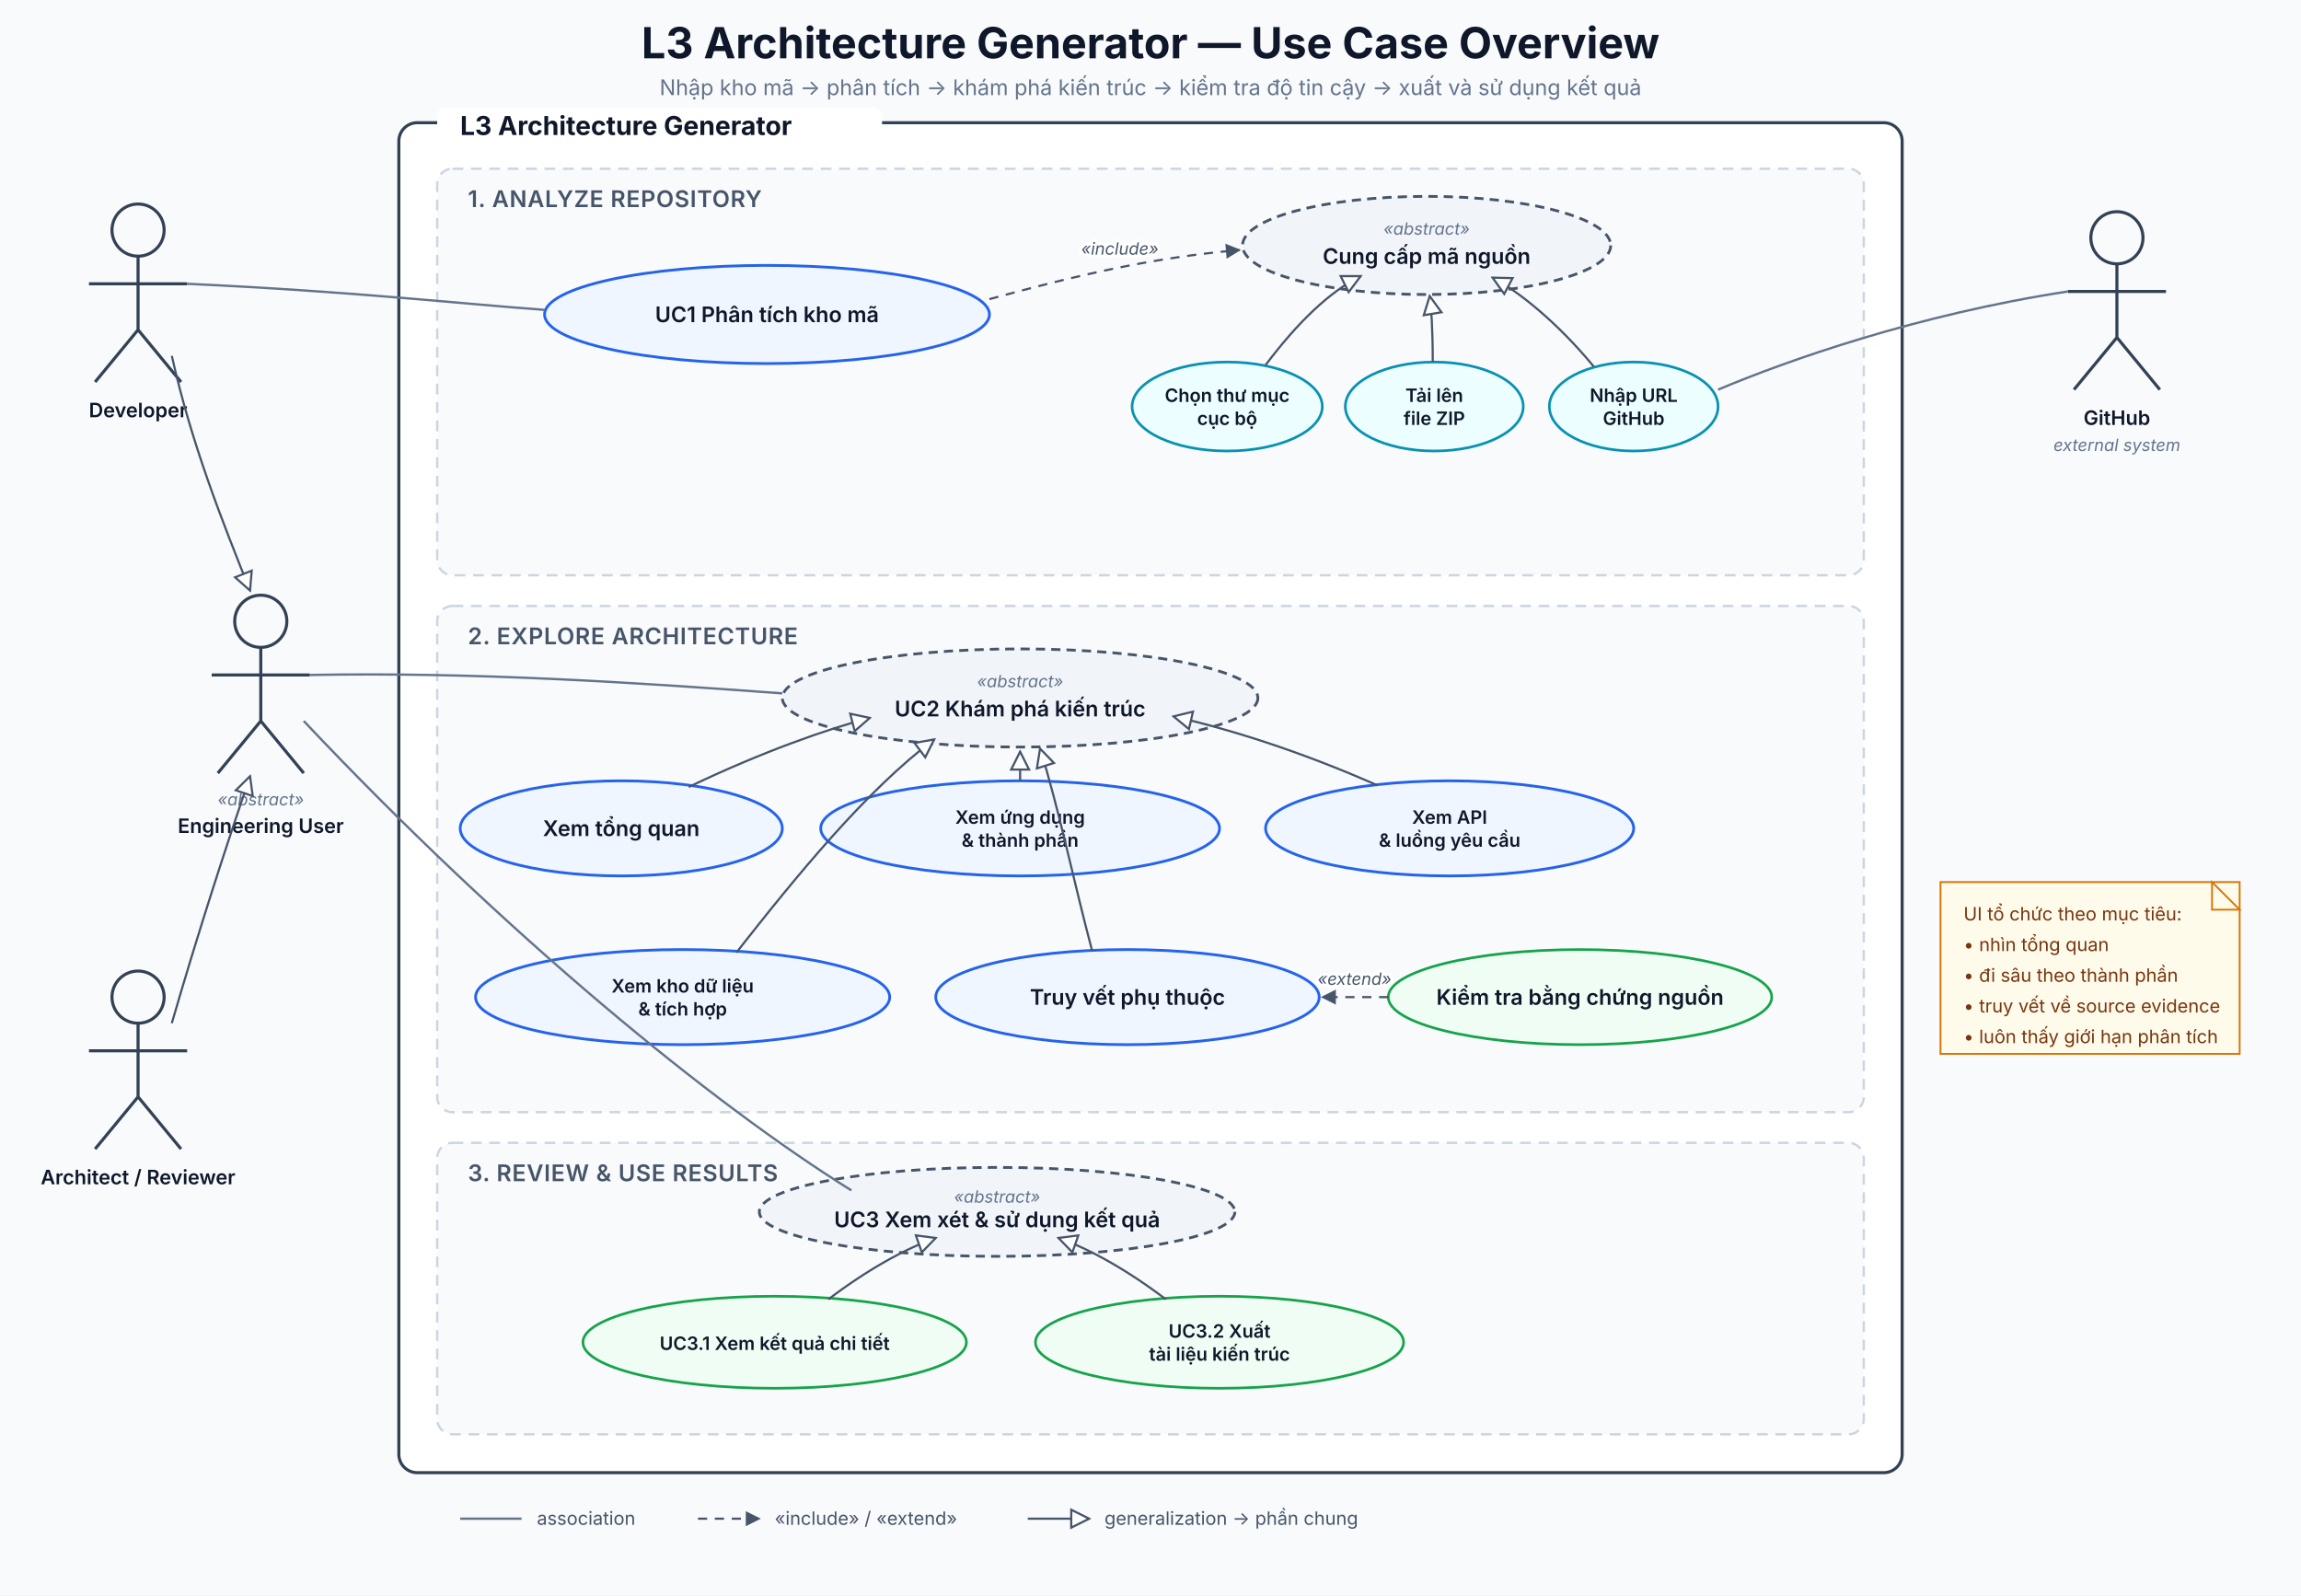
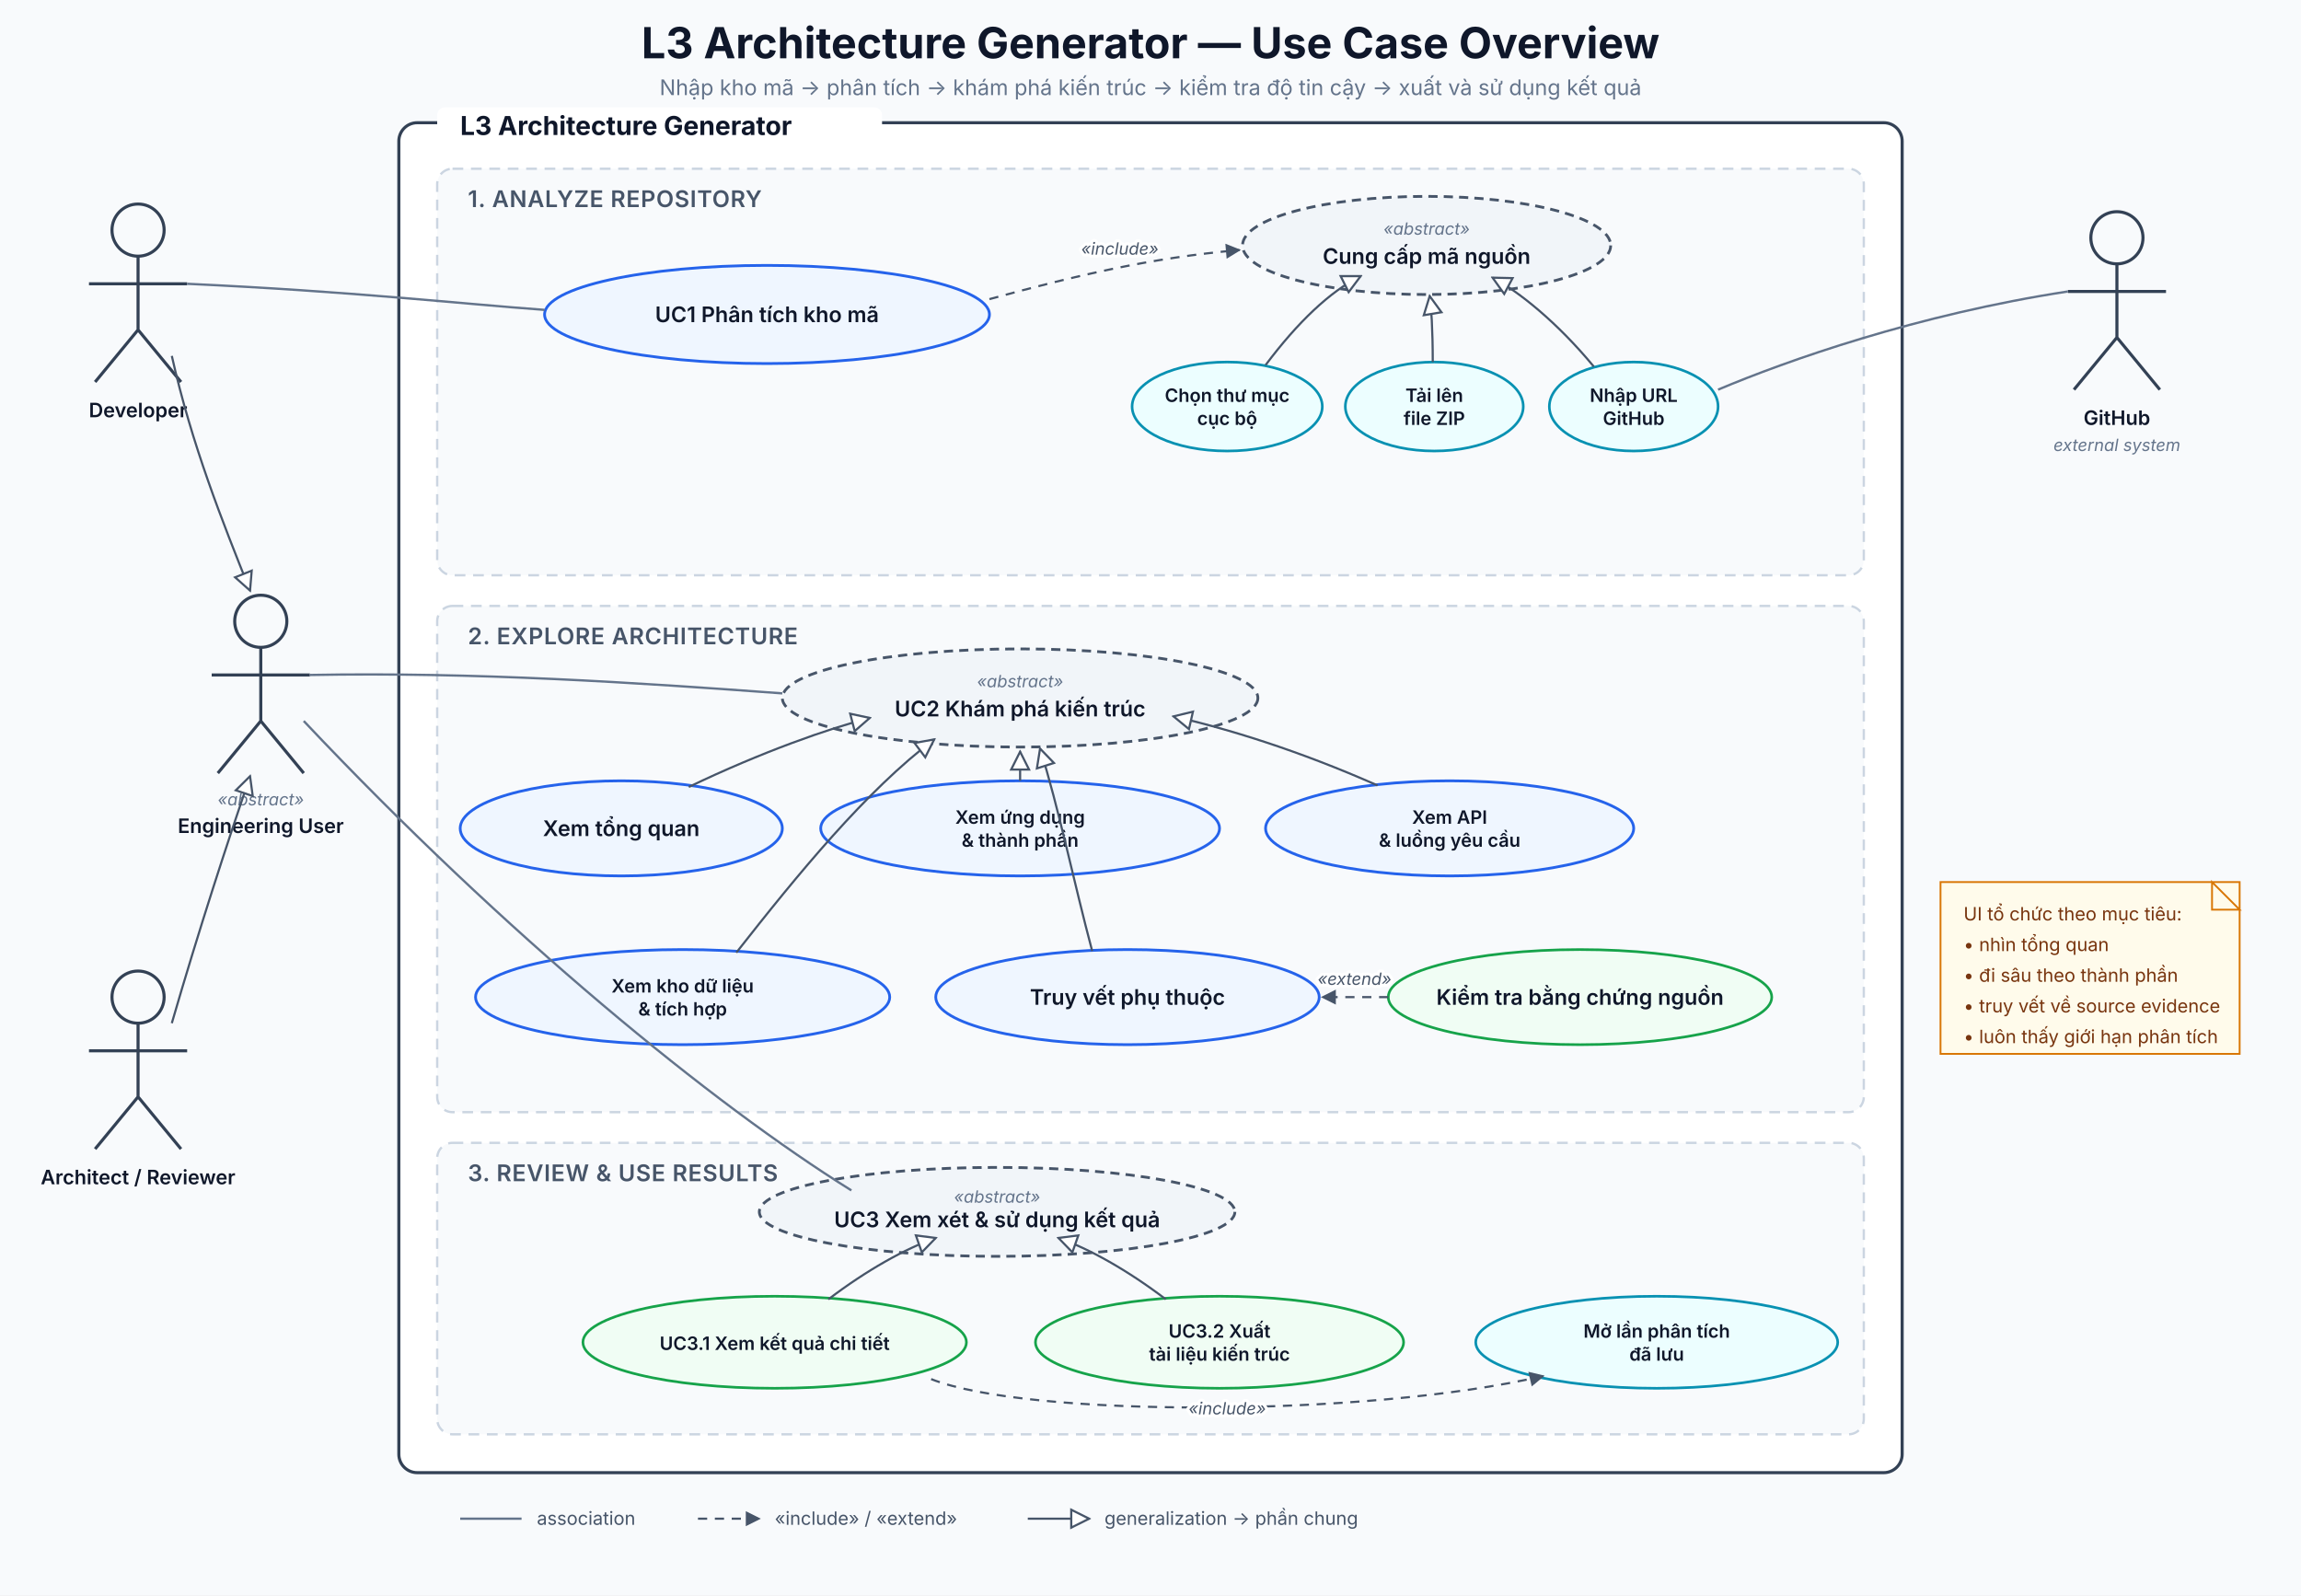
<svg xmlns="http://www.w3.org/2000/svg" width="1500" height="1040" viewBox="0 0 1500 1040" role="img" aria-labelledby="title description">
  <defs>
    <style>
      .page { fill: #f8fafc; }
      .boundary { fill: #ffffff; stroke: #334155; stroke-width: 2; }
      .section { fill: #f8fafc; stroke: #cbd5e1; stroke-width: 1.5; stroke-dasharray: 7 5; }
      .section-title { font: 600 15px Inter, Segoe UI, Arial, sans-serif; fill: #475569; letter-spacing: .4px; }
      .title { font: 700 28px Inter, Segoe UI, Arial, sans-serif; fill: #0f172a; }
      .subtitle { font: 14px Inter, Segoe UI, Arial, sans-serif; fill: #64748b; }
      .boundary-title { font: 700 17px Inter, Segoe UI, Arial, sans-serif; fill: #0f172a; }
      .uc { fill: #eff6ff; stroke: #2563eb; stroke-width: 1.8; }
      .uc-abstract { fill: #f1f5f9; stroke: #475569; stroke-width: 1.8; stroke-dasharray: 6 4; }
      .uc-input { fill: #ecfeff; stroke: #0891b2; stroke-width: 1.7; }
      .uc-quality { fill: #f0fdf4; stroke: #16a34a; stroke-width: 1.7; }
      .uc-optional { fill: #faf5ff; stroke: #9333ea; stroke-width: 1.7; }
      .uc-text { font: 600 14px Inter, Segoe UI, Arial, sans-serif; fill: #0f172a; text-anchor: middle; }
      .uc-small { font: 600 12px Inter, Segoe UI, Arial, sans-serif; fill: #0f172a; text-anchor: middle; }
      .stereotype { font: italic 11px Inter, Segoe UI, Arial, sans-serif; fill: #64748b; text-anchor: middle; }
      .actor-line { stroke: #334155; stroke-width: 2; fill: none; }
      .actor-label { font: 600 13px Inter, Segoe UI, Arial, sans-serif; fill: #0f172a; text-anchor: middle; }
      .association { stroke: #64748b; stroke-width: 1.5; fill: none; }
      .relation { stroke: #475569; stroke-width: 1.4; fill: none; stroke-dasharray: 6 5; }
      .generalization { stroke: #475569; stroke-width: 1.4; fill: none; }
      .relation-label { font: italic 11px Inter, Segoe UI, Arial, sans-serif; fill: #475569; text-anchor: middle; paint-order: stroke; stroke: #fff; stroke-width: 4px; stroke-linejoin: round; }
      .note { fill: #fffbeb; stroke: #d97706; stroke-width: 1.2; }
      .note-text { font: 12px Inter, Segoe UI, Arial, sans-serif; fill: #78350f; }
      .legend { font: 12px Inter, Segoe UI, Arial, sans-serif; fill: #475569; }
    </style>
    <marker id="arrow" viewBox="0 0 10 10" refX="9" refY="5" markerWidth="7" markerHeight="7" orient="auto-start-reverse">
      <path d="M 0 0 L 10 5 L 0 10 z" fill="#475569" />
    </marker>
    <marker id="triangle" viewBox="0 0 12 12" refX="11" refY="6" markerWidth="10" markerHeight="10" orient="auto">
      <path d="M 1 1 L 11 6 L 1 11 z" fill="#ffffff" stroke="#475569" stroke-width="1.2" />
    </marker>
  </defs>
  <rect class="page" width="1500" height="1040" />
  <text class="title" x="750" y="38" text-anchor="middle">L3 Architecture Generator — Use Case Overview</text>
  <text class="subtitle" x="750" y="62" text-anchor="middle">Nhập kho mã → phân tích → khám phá kiến trúc → kiểm tra độ tin cậy → xuất và sử dụng kết quả</text>
  <rect class="boundary" x="260" y="80" width="980" height="880" rx="12" />
  <rect x="285" y="70" width="290" height="24" rx="5" fill="#ffffff" />
  <text class="boundary-title" x="300" y="88">L3 Architecture Generator</text>
  <rect class="section" x="285" y="110" width="930" height="265" rx="10" />
  <text class="section-title" x="305" y="135">1. ANALYZE REPOSITORY</text>
  <rect class="section" x="285" y="395" width="930" height="330" rx="10" />
  <text class="section-title" x="305" y="420">2. EXPLORE ARCHITECTURE</text>
  <rect class="section" x="285" y="745" width="930" height="190" rx="10" />
  <text class="section-title" x="305" y="770">3. REVIEW &amp; USE RESULTS</text>
  <ellipse class="uc" cx="500" cy="205" rx="145" ry="32" />
  <text class="uc-text" x="500" y="210">UC1 Phân tích kho mã</text>
  <ellipse class="uc-abstract" cx="930" cy="160" rx="120" ry="32" />
  <text class="stereotype" x="930" y="153">«abstract»</text>
  <text class="uc-text" x="930" y="172">Cung cấp mã nguồn</text>
  <ellipse class="uc-input" cx="800" cy="265" rx="62" ry="29" />
  <text class="uc-small" x="800" y="262">Chọn thư mục</text>
  <text class="uc-small" x="800" y="277">cục bộ</text>
  <ellipse class="uc-input" cx="935" cy="265" rx="58" ry="29" />
  <text class="uc-small" x="935" y="262">Tải lên</text>
  <text class="uc-small" x="935" y="277">file ZIP</text>
  <ellipse class="uc-input" cx="1065" cy="265" rx="55" ry="29" />
  <text class="uc-small" x="1065" y="262">Nhập URL</text>
  <text class="uc-small" x="1065" y="277">GitHub</text>
  <path class="relation" d="M 645 195 C 700 180, 750 168, 808 163" marker-end="url(#arrow)" />
  <text class="relation-label" x="730" y="166">«include»</text>
  <path class="generalization" d="M 825 238 C 846 210, 867 190, 887 180" marker-end="url(#triangle)" />
  <path class="generalization" d="M 934 236 C 934 215, 933 199, 932 193" marker-end="url(#triangle)" />
  <path class="generalization" d="M 1039 239 C 1015 210, 990 190, 973 181" marker-end="url(#triangle)" />
  <ellipse class="uc-abstract" cx="665" cy="455" rx="155" ry="32" />
  <text class="stereotype" x="665" y="448">«abstract»</text>
  <text class="uc-text" x="665" y="467">UC2 Khám phá kiến trúc</text>
  <ellipse class="uc" cx="405" cy="540" rx="105" ry="31" />
  <text class="uc-text" x="405" y="545">Xem tổng quan</text>
  <ellipse class="uc" cx="665" cy="540" rx="130" ry="31" />
  <text class="uc-small" x="665" y="537">Xem ứng dụng</text>
  <text class="uc-small" x="665" y="552">&amp; thành phần</text>
  <ellipse class="uc" cx="945" cy="540" rx="120" ry="31" />
  <text class="uc-small" x="945" y="537">Xem API</text>
  <text class="uc-small" x="945" y="552">&amp; luồng yêu cầu</text>
  <ellipse class="uc" cx="445" cy="650" rx="135" ry="31" />
  <text class="uc-small" x="445" y="647">Xem kho dữ liệu</text>
  <text class="uc-small" x="445" y="662">&amp; tích hợp</text>
  <ellipse class="uc" cx="735" cy="650" rx="125" ry="31" />
  <text class="uc-text" x="735" y="655">Truy vết phụ thuộc</text>
  <ellipse class="uc-quality" cx="1030" cy="650" rx="125" ry="31" />
  <text class="uc-text" x="1030" y="655">Kiểm tra bằng chứng nguồn</text>
  <path class="generalization" d="M 449 513 C 497 490, 540 475, 567 468" marker-end="url(#triangle)" />
  <path class="generalization" d="M 665 509 L 665 490" marker-end="url(#triangle)" />
  <path class="generalization" d="M 898 512 C 846 489, 800 475, 765 467" marker-end="url(#triangle)" />
  <path class="generalization" d="M 480 621 C 520 570, 565 515, 609 482" marker-end="url(#triangle)" />
  <path class="generalization" d="M 712 620 C 700 575, 690 526, 678 488" marker-end="url(#triangle)" />
  <path class="relation" d="M 905 650 L 862 650" marker-end="url(#arrow)" />
  <text class="relation-label" x="883" y="642">«extend»</text>
  <ellipse class="uc-abstract" cx="650" cy="790" rx="155" ry="29" />
  <text class="stereotype" x="650" y="784">«abstract»</text>
  <text class="uc-text" x="650" y="800">UC3 Xem xét &amp; sử dụng kết quả</text>
  <ellipse class="uc-quality" cx="505" cy="875" rx="125" ry="30" />
  <text class="uc-small" x="505" y="880">UC3.1 Xem kết quả chi tiết</text>
  <ellipse class="uc-quality" cx="795" cy="875" rx="120" ry="30" />
  <text class="uc-small" x="795" y="872">UC3.2 Xuất</text>
  <text class="uc-small" x="795" y="887">tài liệu kiến trúc</text>
+   <ellipse class="uc-input" cx="1080" cy="875" rx="118" ry="30" />
+   <text class="uc-small" x="1080" y="872">Mở lần phân tích</text>
+   <text class="uc-small" x="1080" y="887">đã lưu</text>
  <path class="generalization" d="M 540 847 C 565 828, 590 814, 610 807" marker-end="url(#triangle)" />
  <path class="generalization" d="M 760 847 C 735 828, 710 814, 690 807" marker-end="url(#triangle)" />
+   <path class="relation" d="M 607 899 C 670 924, 890 924, 1006 897" marker-end="url(#arrow)" />
+   <text class="relation-label" x="800" y="922">«include»</text>
  <g aria-label="Developer actor">
    <circle class="actor-line" cx="90" cy="150" r="17" />
    <path class="actor-line" d="M 90 167 L 90 215 M 58 185 L 122 185 M 90 215 L 62 249 M 90 215 L 118 249" />
    <text class="actor-label" x="90" y="272">Developer</text>
  </g>
  <g aria-label="Engineering User abstract actor">
    <circle class="actor-line" cx="170" cy="405" r="17" />
    <path class="actor-line" d="M 170 422 L 170 470 M 138 440 L 202 440 M 170 470 L 142 504 M 170 470 L 198 504" />
    <text class="stereotype" x="170" y="525">«abstract»</text>
    <text class="actor-label" x="170" y="543">Engineering User</text>
  </g>
  <g aria-label="Architect or Reviewer actor">
    <circle class="actor-line" cx="90" cy="650" r="17" />
    <path class="actor-line" d="M 90 667 L 90 715 M 58 685 L 122 685 M 90 715 L 62 749 M 90 715 L 118 749" />
    <text class="actor-label" x="90" y="772">Architect / Reviewer</text>
  </g>
  <path class="generalization" d="M 112 232 C 125 290, 145 340, 163 385" marker-end="url(#triangle)" />
  <path class="generalization" d="M 112 667 C 130 605, 148 550, 163 506" marker-end="url(#triangle)" />
  <path class="association" d="M 122 185 C 230 190, 300 198, 355 202" />
  <path class="association" d="M 202 440 C 310 438, 415 445, 510 452" />
  <path class="association" d="M 198 470 C 330 610, 465 720, 555 776" />
  <g aria-label="GitHub actor">
    <circle class="actor-line" cx="1380" cy="155" r="17" />
    <path class="actor-line" d="M 1380 172 L 1380 220 M 1348 190 L 1412 190 M 1380 220 L 1352 254 M 1380 220 L 1408 254" />
    <text class="actor-label" x="1380" y="277">GitHub</text>
    <text class="stereotype" x="1380" y="294">external system</text>
  </g>
  <path class="association" d="M 1348 190 C 1250 205, 1165 235, 1120 254" />
  <path class="note" d="M 1265 575 h 195 v 112 h -195 z M 1442 575 l 18 18 h -18 z" />
  <text class="note-text" x="1280" y="600">UI tổ chức theo mục tiêu:</text>
  <text class="note-text" x="1280" y="620">• nhìn tổng quan</text>
  <text class="note-text" x="1280" y="640">• đi sâu theo thành phần</text>
  <text class="note-text" x="1280" y="660">• truy vết về source evidence</text>
  <text class="note-text" x="1280" y="680">• luôn thấy giới hạn phân tích</text>
  <line x1="300" y1="990" x2="340" y2="990" class="association" />
  <text class="legend" x="350" y="994">association</text>
  <line x1="455" y1="990" x2="495" y2="990" class="relation" marker-end="url(#arrow)" />
  <text class="legend" x="505" y="994">«include» / «extend»</text>
  <line x1="670" y1="990" x2="710" y2="990" class="generalization" marker-end="url(#triangle)" />
  <text class="legend" x="720" y="994">generalization → phần chung</text>
</svg>
